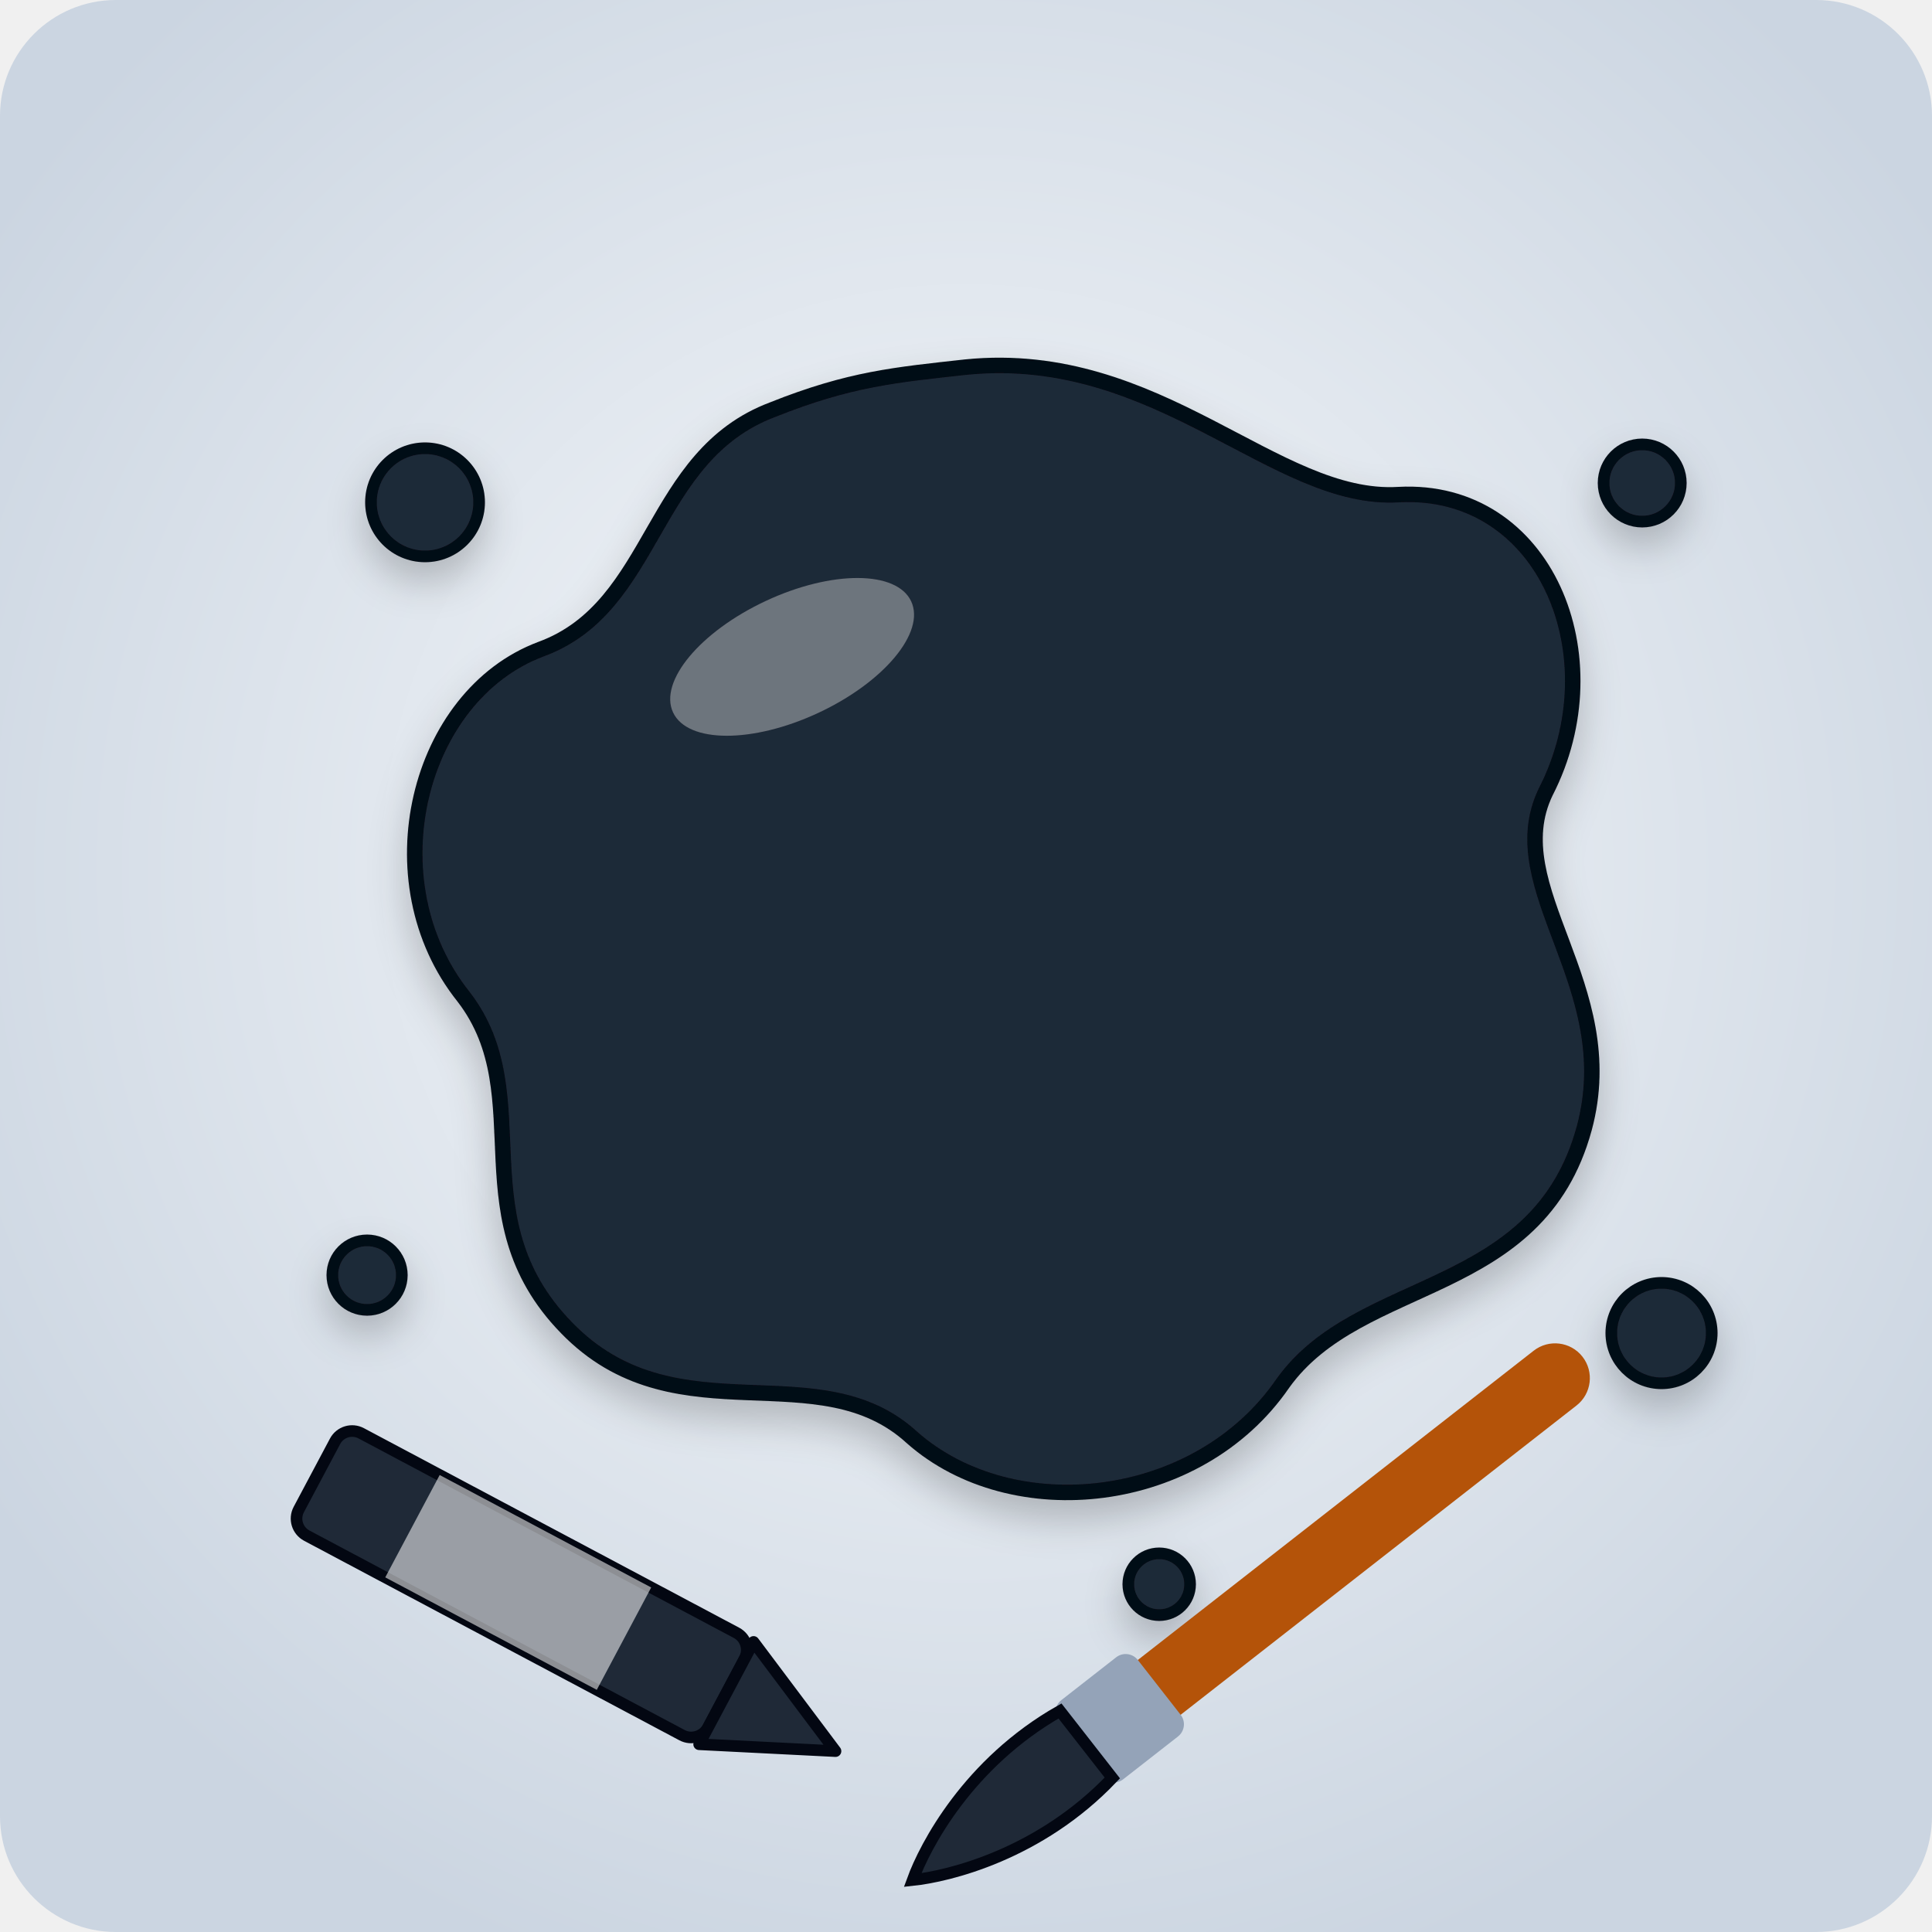
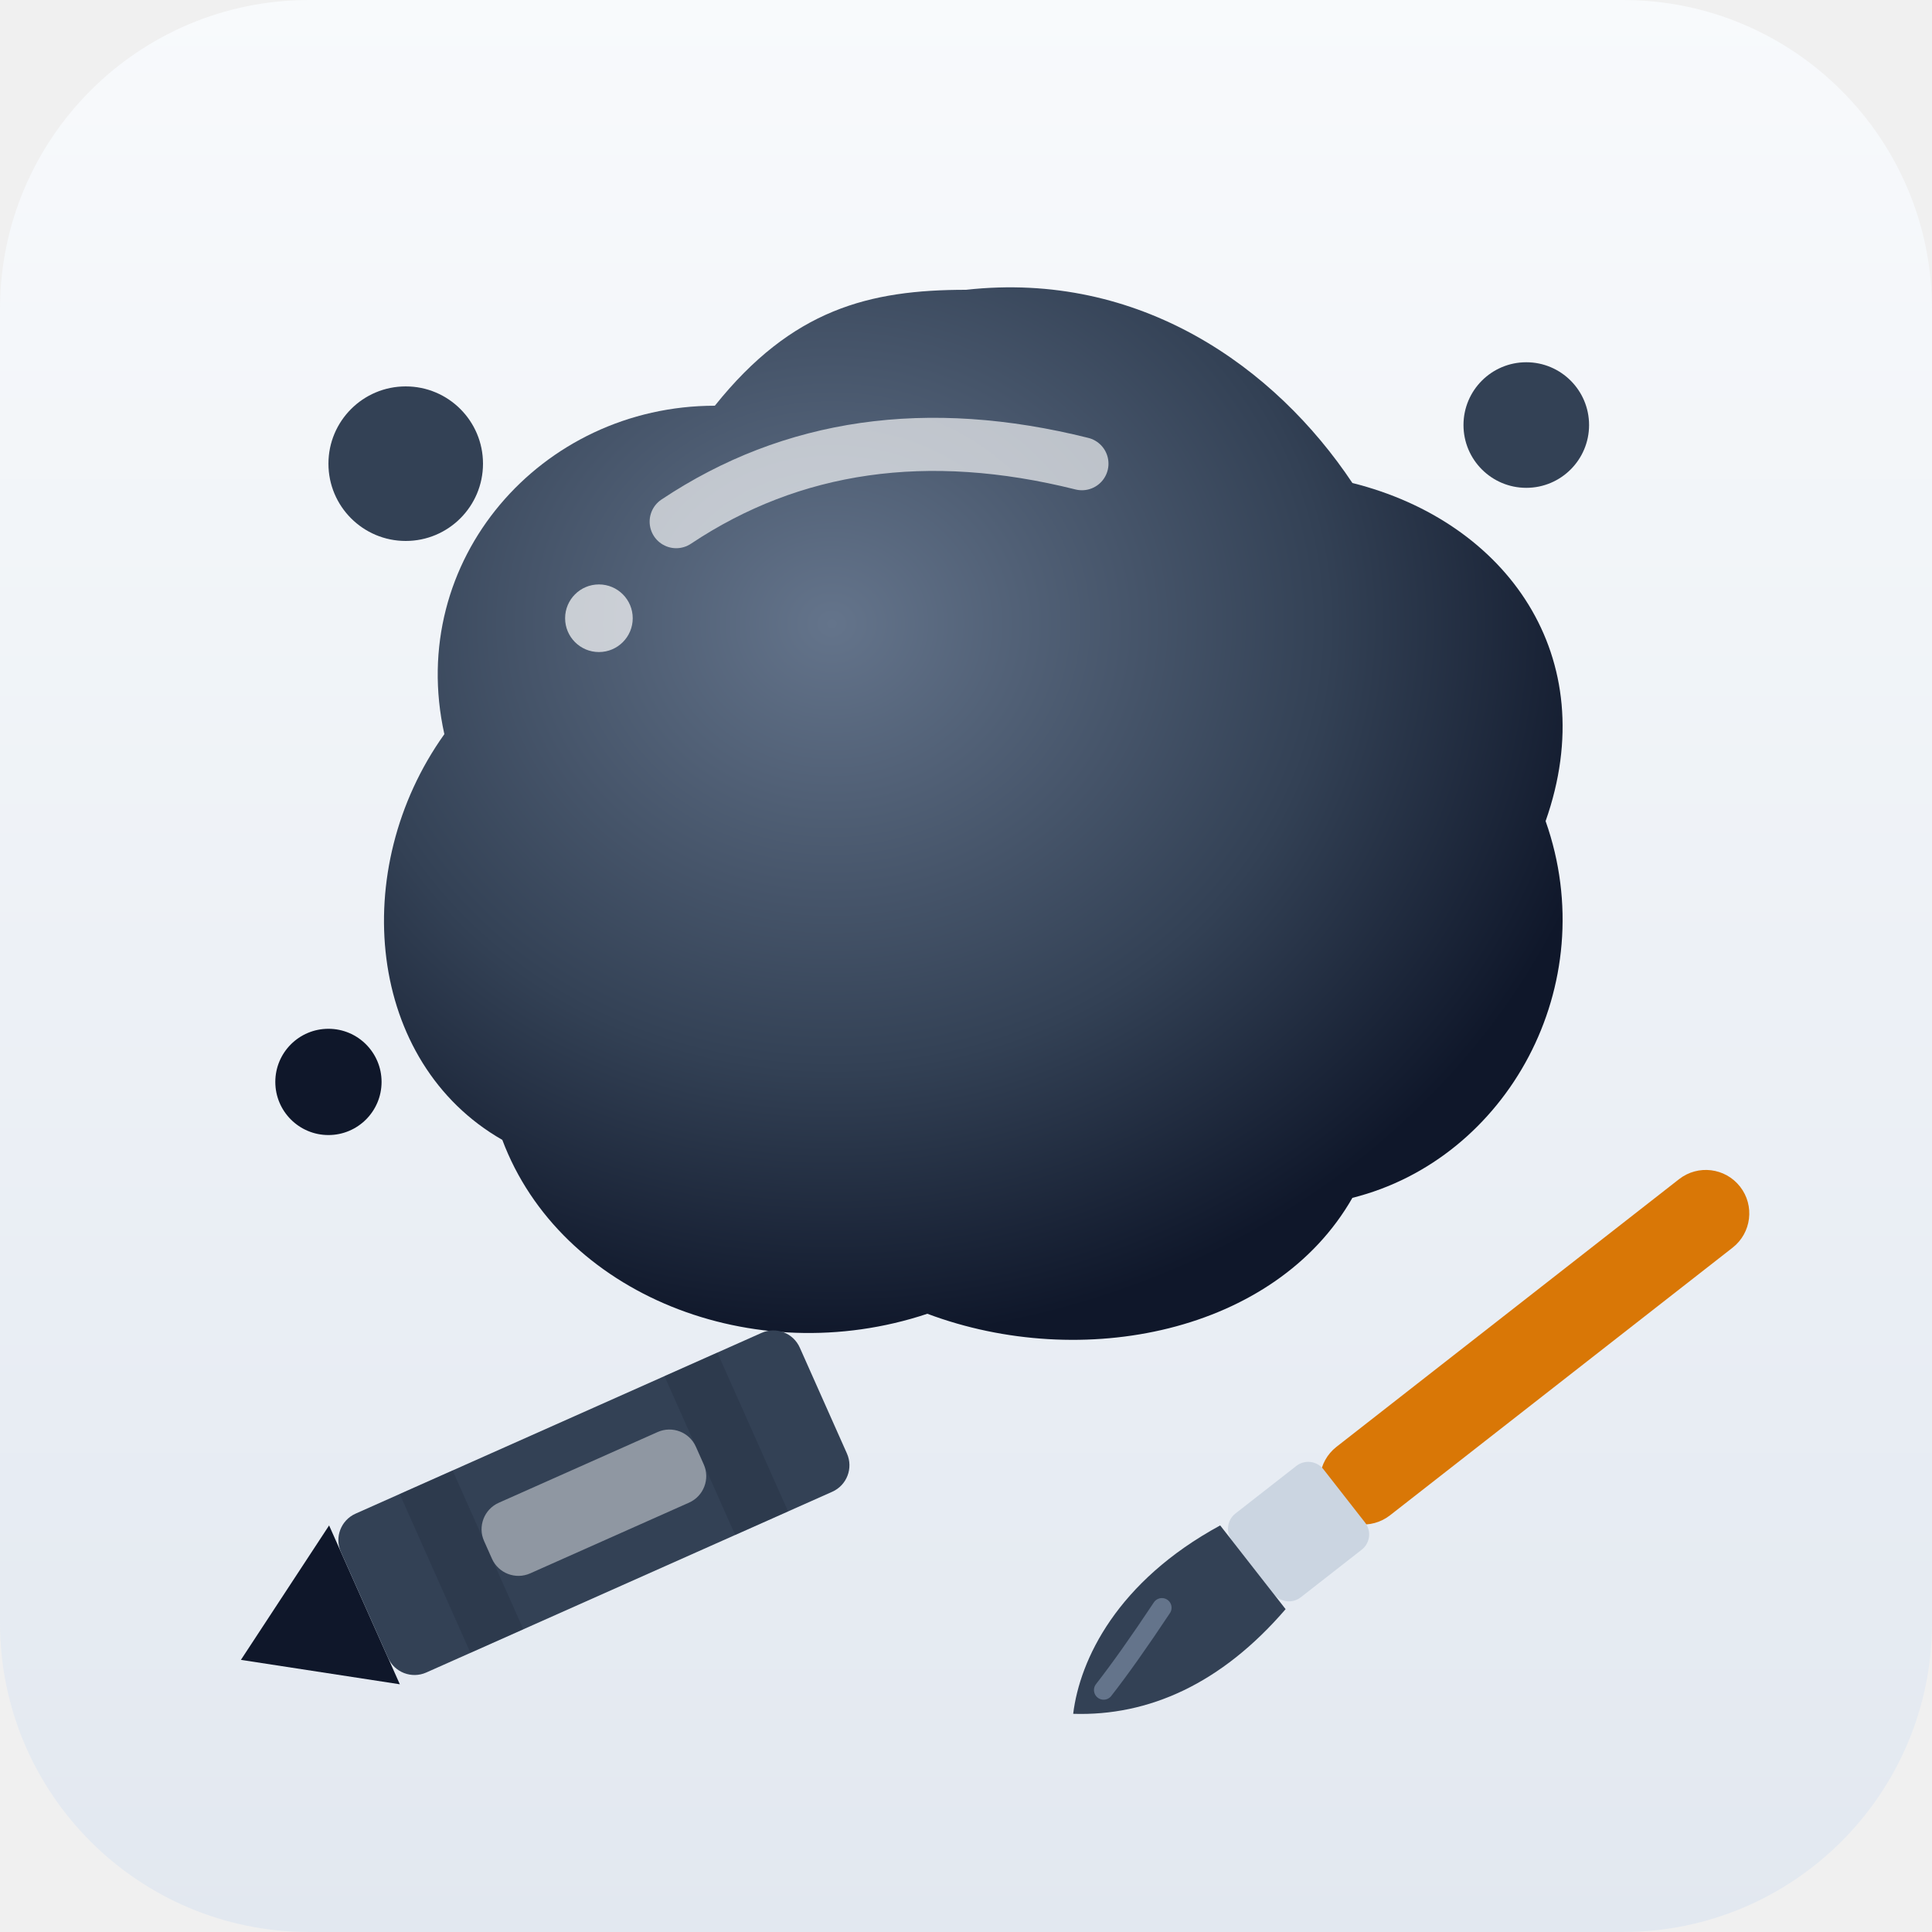
- <svg xmlns="http://www.w3.org/2000/svg" viewBox="0 0 500 500" width="100%" height="100%">
+ <svg xmlns="http://www.w3.org/2000/svg" viewBox="0 0 200 200">
  <defs>
-     <radialGradient id="bgHeiK" cx="50%" cy="45%" r="60%">
+     <linearGradient id="bg" x1="0" y1="0" x2="0" y2="1">
      <stop offset="0%" stop-color="#f8fafc" />
-       <stop offset="100%" stop-color="#cbd5e1" />
+       <stop offset="100%" stop-color="#e2e8f0" />
+     </linearGradient>
+     <radialGradient id="sp" cx="38%" cy="32%" r="68%">
+       <stop offset="0%" stop-color="#64748b" />
+       <stop offset="62%" stop-color="#334155" />
+       <stop offset="100%" stop-color="#0f172a" />
    </radialGradient>
-     <filter id="bgHeiKSh" x="-10%" y="-10%" width="120%" height="130%">
-       <feDropShadow dx="0" dy="5" stdDeviation="5" flood-color="#030712" flood-opacity="0.22" />
-     </filter>
  </defs>
-   <rect width="500" height="500" rx="30" fill="url(#bgHeiK)" />
-   <g filter="url(#bgHeiKSh)">
-     <path d="M 250 95 C 300 90 330 130 362 128 C 400 126 418 170 400 205 C 388 230 420 255 410 292 C 398 336 352 330 332 358 C 310 390 262 395 236 372 C 212 350 176 372 148 345 C 118 316 140 284 120 258 C 96 228 108 180 140 168 C 170 157 168 118 200 106 C 220 98 232 97 250 95 Z" fill="#1f2937" stroke="#030712" stroke-width="4" />
-     <circle cx="110" cy="130" r="14" fill="#1f2937" stroke="#030712" stroke-width="3" />
-     <circle cx="425" cy="125" r="10" fill="#1f2937" stroke="#030712" stroke-width="3" />
-     <circle cx="430" cy="345" r="13" fill="#1f2937" stroke="#030712" stroke-width="3" />
-     <circle cx="95" cy="330" r="9" fill="#1f2937" stroke="#030712" stroke-width="3" />
-     <circle cx="300" cy="410" r="8" fill="#1f2937" stroke="#030712" stroke-width="3" />
-     <ellipse cx="205" cy="170" rx="34" ry="16" fill="#ffffff" opacity="0.35" transform="rotate(-25 205 170)" />
+   <rect width="200" height="200" rx="32" fill="url(#bg)" />
+   <circle cx="42" cy="48" r="8" fill="#334155" />
+   <circle cx="158" cy="44" r="6.5" fill="#334155" />
+   <circle cx="34" cy="112" r="5.5" fill="#0f172a" />
+   <path d="M100 30 C118 28 132 38 140 50 C156 54 166 68 160 85 C166 102 156 120 140 124 C132 138 112 142 96 136 C78 142 58 134 52 118 C38 110 36 90 46 76 C42 58 56 42 74 42 C82 32 90 30 100 30 Z" fill="url(#sp)" />
+   <path d="M70 54 Q88 42 112 48" fill="none" stroke="#ffffff" stroke-width="5.5" stroke-linecap="round" opacity="0.65" />
+   <circle cx="62" cy="64" r="3.5" fill="#ffffff" opacity="0.7" />
+   <g transform="translate(56, 158) rotate(-24)">
+     <polygon points="-34,0 -20,-9 -20,9" fill="#0f172a" />
+     <rect x="-20" y="-9" width="52" height="18" rx="3" fill="#334155" />
+     <rect x="-12" y="-9" width="6" height="18" fill="#1e293b" opacity="0.28" />
+     <rect x="18" y="-9" width="6" height="18" fill="#1e293b" opacity="0.28" />
+     <rect x="-6" y="-4" width="24" height="8" rx="3" fill="#ffffff" opacity="0.45" />
  </g>
-   <g transform="translate(-25 -25) rotate(-38 380 420)">
-     <rect x="300" y="410" width="150" height="18" rx="9" fill="#b45309" />
-     <rect x="285" y="406" width="26" height="26" rx="4" fill="#94a3b8" />
-     <path d="M 287 408 C 260 404 238 414 230 419 C 238 424 260 434 287 430 Z" fill="#1f2937" stroke="#030712" stroke-width="3" />
-   </g>
-   <g transform="translate(15 -20) rotate(28 120 430)">
-     <rect x="60" y="415" width="120" height="30" rx="5" fill="#1f2937" stroke="#030712" stroke-width="3" />
-     <rect x="88" y="415" width="62" height="30" fill="#ffffff" opacity="0.55" />
-     <polygon points="180,415 212,430 180,445" fill="#1f2937" stroke="#030712" stroke-width="3" stroke-linejoin="round" />
+   <g transform="translate(142, 152) rotate(-38)">
+     <rect x="-6" y="-4" width="54" height="9" rx="4.5" fill="#d97706" />
+     <rect x="-16" y="-5" width="12" height="11" rx="2" fill="#cbd5e1" />
+     <path d="M-16 -5 C-28 -7 -36 -3 -40 1 C-34 6 -26 8 -16 6 Z" fill="#334155" />
+     <path d="M-26 -2 Q-32 0 -36 1" fill="none" stroke="#64748b" stroke-width="2" stroke-linecap="round" />
  </g>
</svg>
